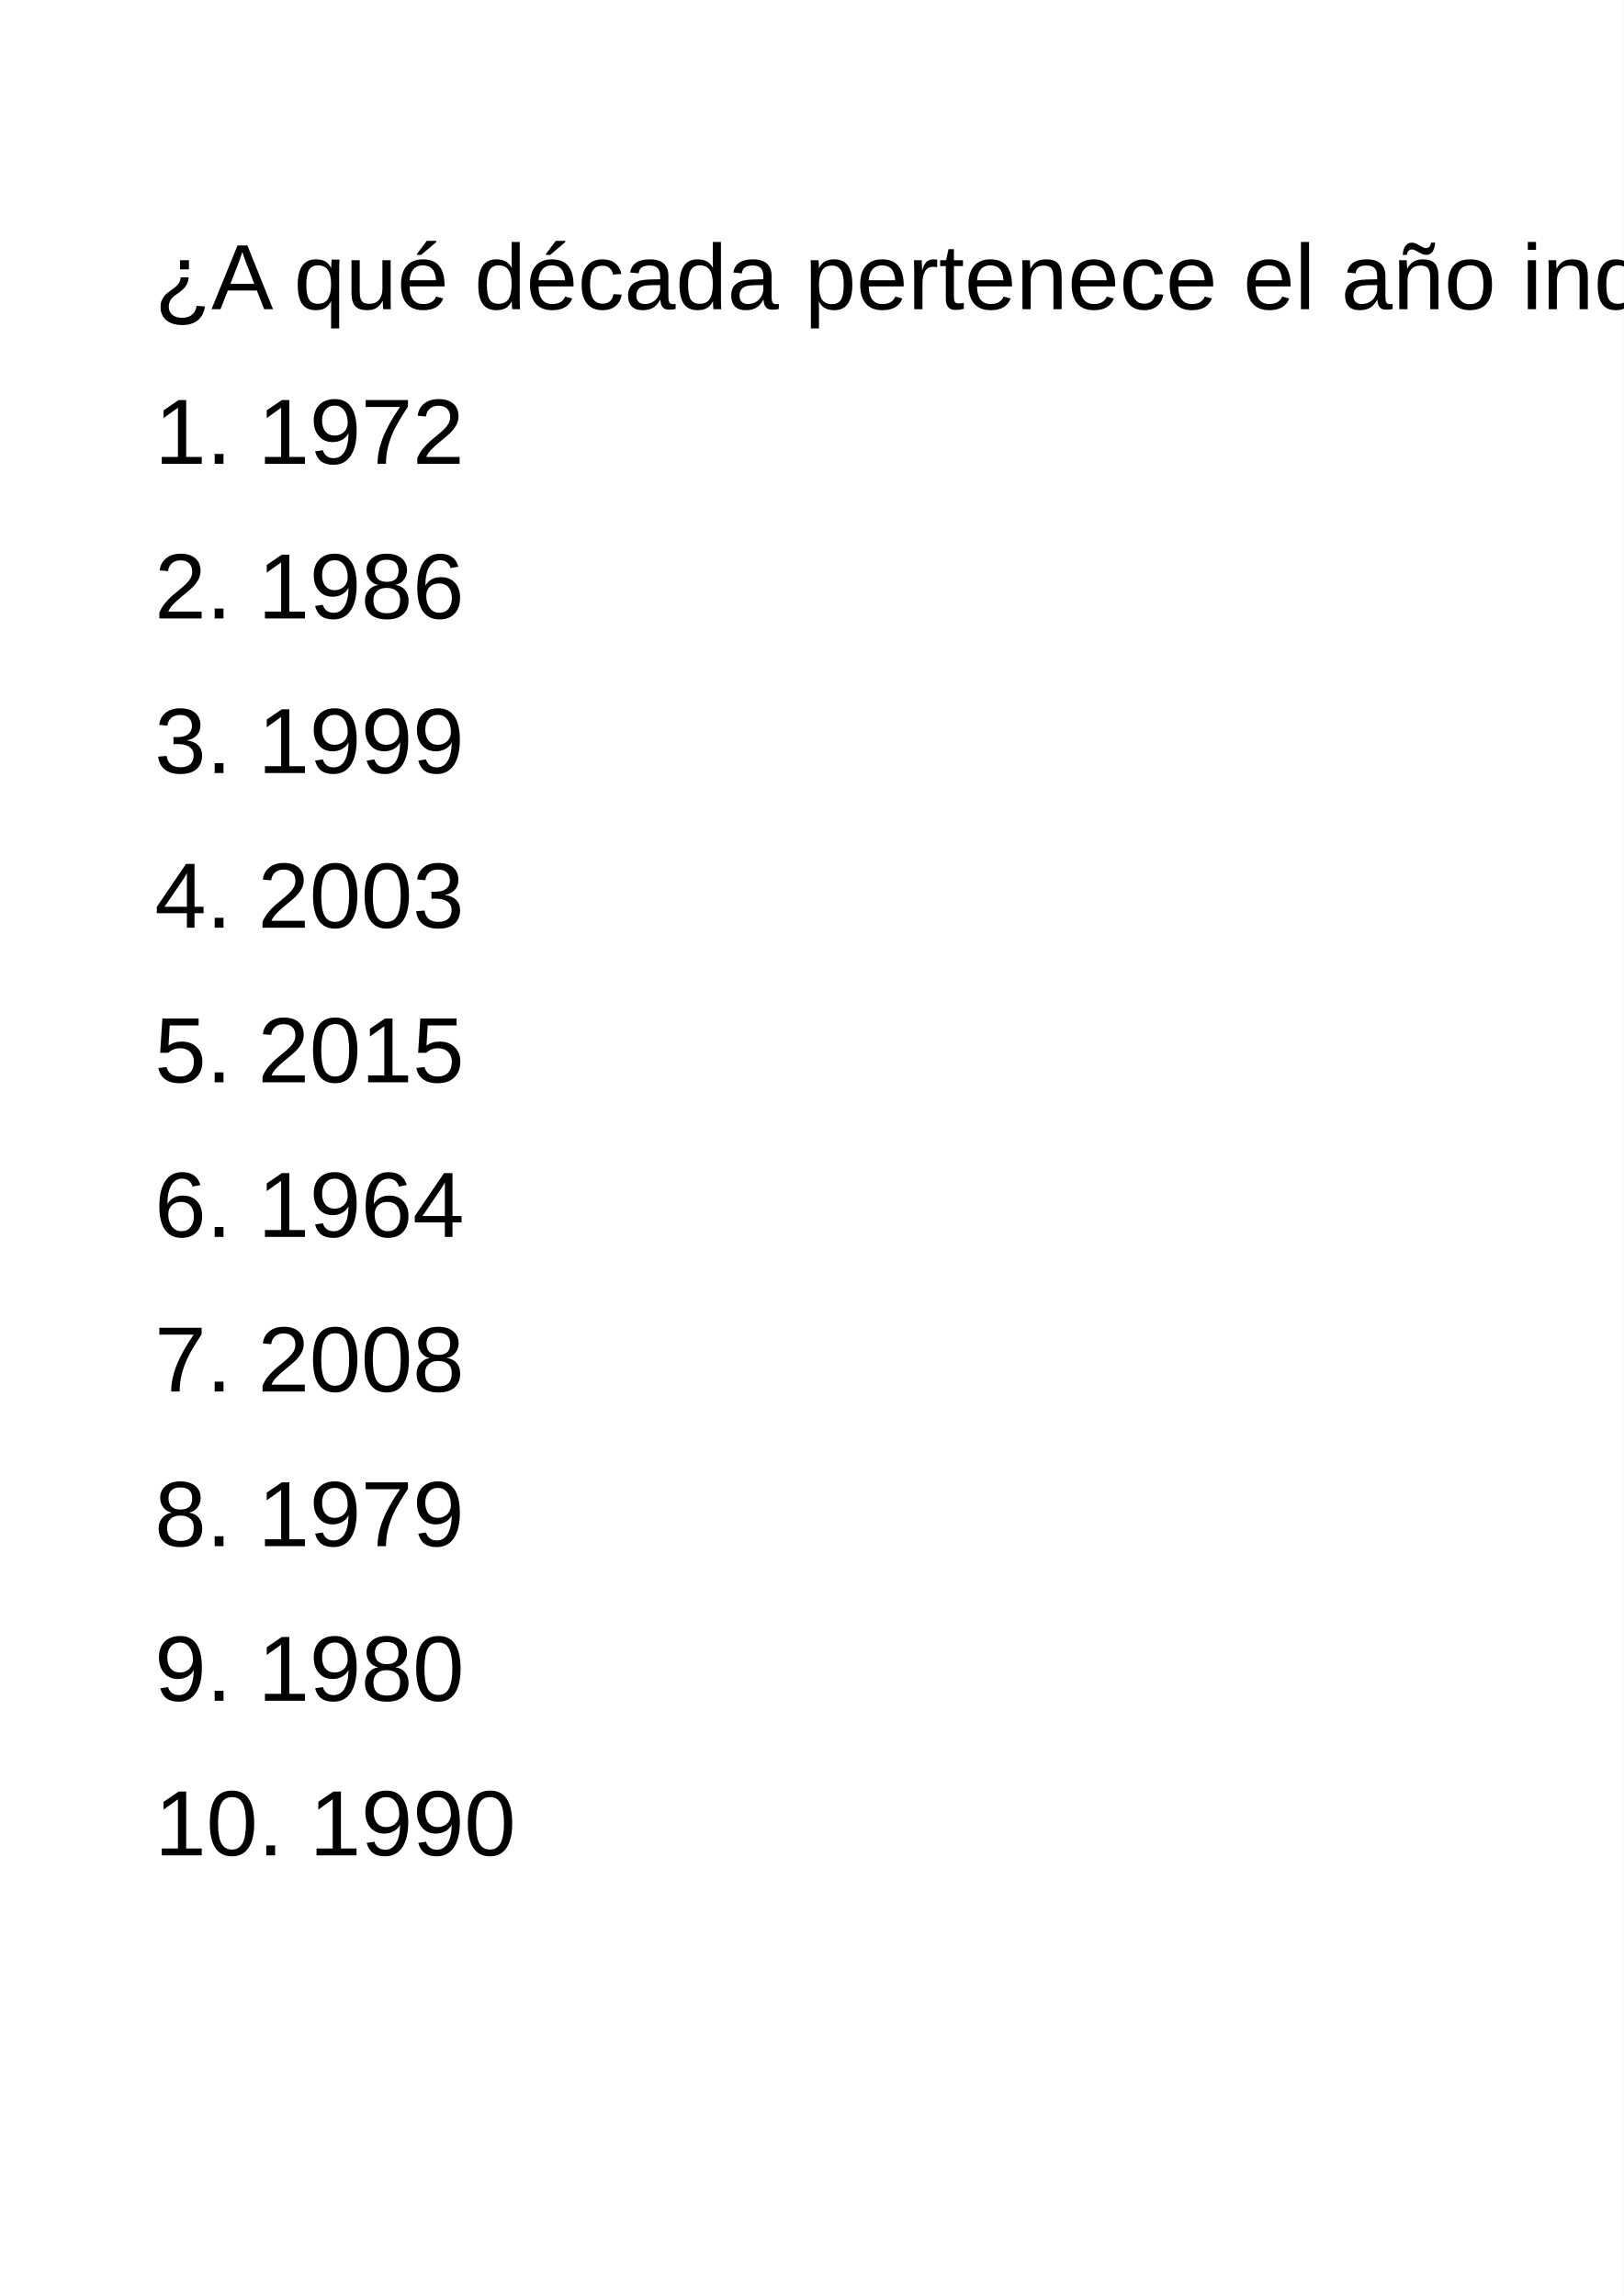
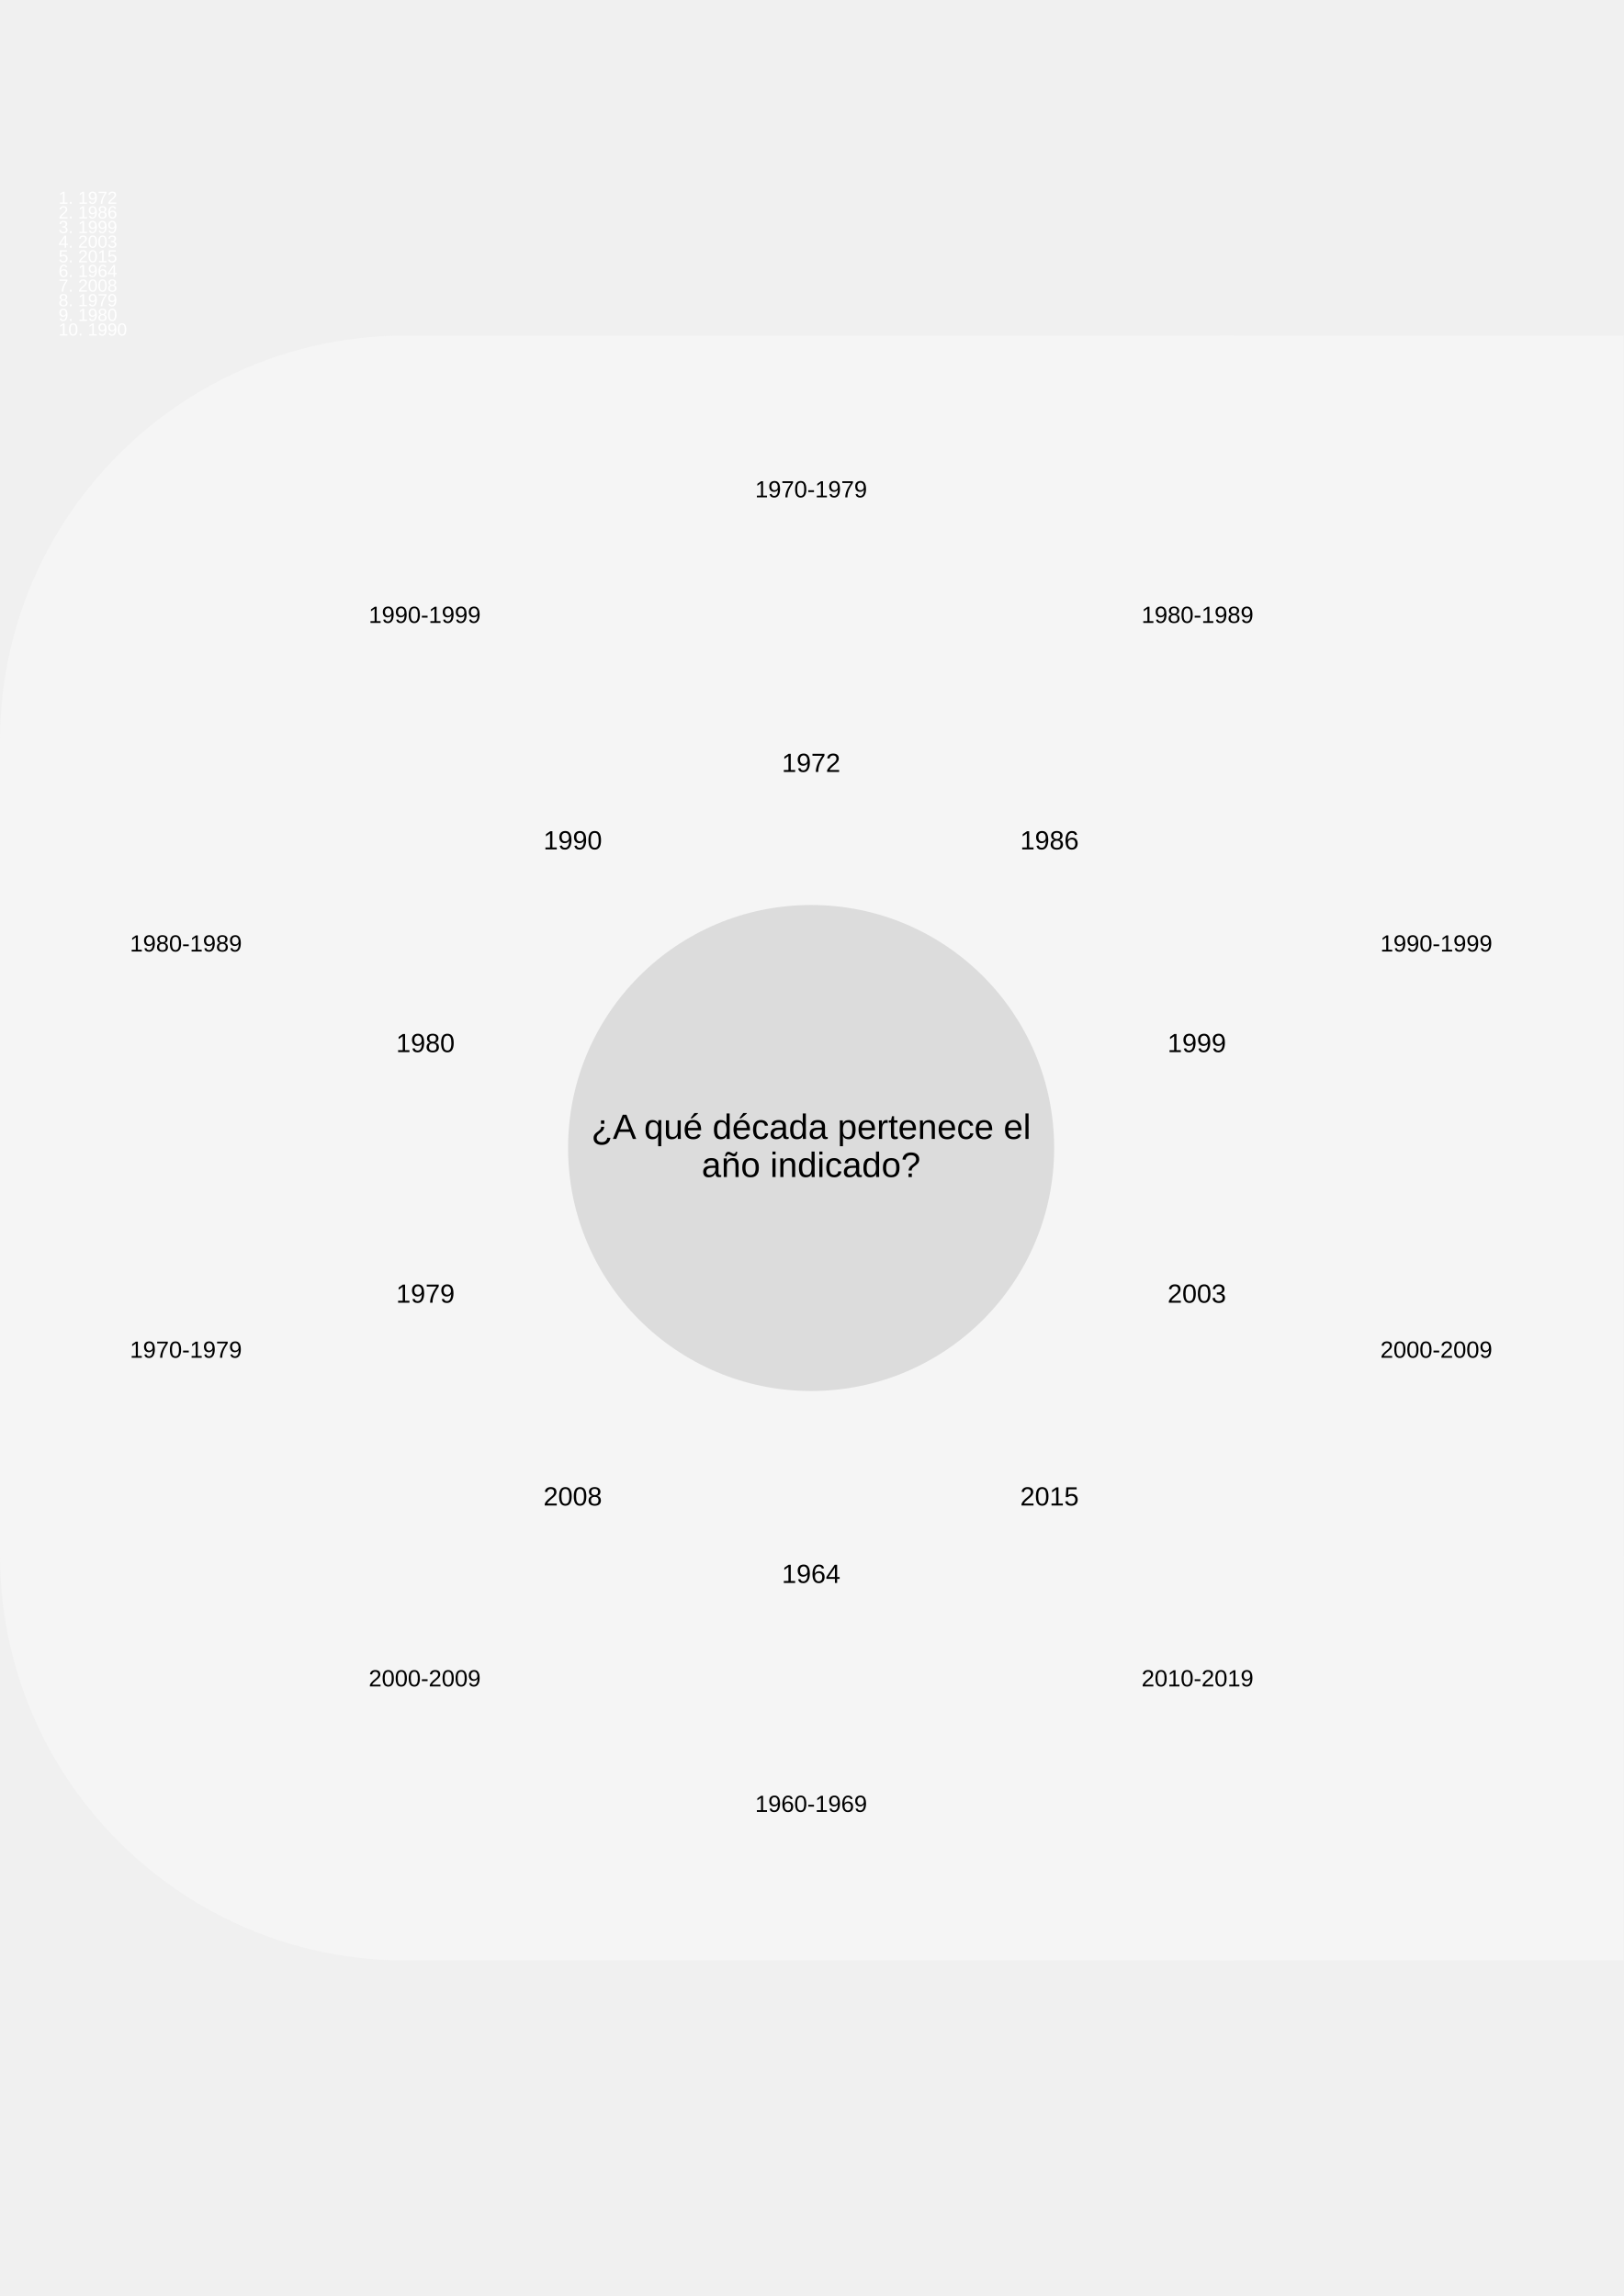
- <svg xmlns="http://www.w3.org/2000/svg" baseProfile="full" height="297mm" version="1.1" viewBox="0 0 210 297" width="210mm">
+ <svg xmlns="http://www.w3.org/2000/svg" baseProfile="full" height="297mm" version="1.1" viewBox="0 0 1109 1110" width="210mm">
  <defs />
-   <rect fill="white" height="297" width="210" x="0" y="0" />
-   <g font-family="Arial" font-size="12">
-     <text fill="black" x="20" y="40">¿A qué década pertenece el año indicado?</text>
-     <text fill="black" x="20" y="60">1. 1972</text>
-     <text fill="black" x="20" y="80">2. 1986</text>
-     <text fill="black" x="20" y="100">3. 1999</text>
-     <text fill="black" x="20" y="120">4. 2003</text>
-     <text fill="black" x="20" y="140">5. 2015</text>
-     <text fill="black" x="20" y="160">6. 1964</text>
-     <text fill="black" x="20" y="180">7. 2008</text>
-     <text fill="black" x="20" y="200">8. 1979</text>
-     <text fill="black" x="20" y="220">9. 1980</text>
-     <text fill="black" x="20" y="240">10. 1990</text>
+   <rect fill="#f5f5f5" height="1110" rx="277" ry="277" width="1109" x="0" y="0" />
+   <path d="M 832,0 L 1109,0 L 1109,277 Q 1054,55 832,0 Z" fill="#f5f5f5" />
+   <path d="M 832,1110 L 1109,1110 L 1109,833 Q 1054,1055 832,1110 Z" fill="#f5f5f5" />
+   <circle cx="554" cy="555" fill="#dcdcdc" r="166" />
+   <g dominant-baseline="middle" font-family="Arial" font-size="24" text-anchor="middle">
+     <text x="554" y="542">¿A qué década pertenece el</text>
+     <text x="554" y="568">año indicado?</text>
+   </g>
+   <text fill="white" font-family="Arial" font-size="12" x="40" y="-90">1. 1972</text>
+   <text fill="white" font-family="Arial" font-size="12" x="40" y="-80">2. 1986</text>
+   <text fill="white" font-family="Arial" font-size="12" x="40" y="-70">3. 1999</text>
+   <text fill="white" font-family="Arial" font-size="12" x="40" y="-60">4. 2003</text>
+   <text fill="white" font-family="Arial" font-size="12" x="40" y="-50">5. 2015</text>
+   <text fill="white" font-family="Arial" font-size="12" x="40" y="-40">6. 1964</text>
+   <text fill="white" font-family="Arial" font-size="12" x="40" y="-30">7. 2008</text>
+   <text fill="white" font-family="Arial" font-size="12" x="40" y="-20">8. 1979</text>
+   <text fill="white" font-family="Arial" font-size="12" x="40" y="-10">9. 1980</text>
+   <text fill="white" font-family="Arial" font-size="12" x="40" y="0">10. 1990</text>
+   <g dominant-baseline="middle" font-family="Arial" font-size="18" text-anchor="middle">
+     <text x="554.0" y="263.0" />
+     <text x="554.0" y="293.0">1972</text>
+   </g>
+   <g dominant-baseline="middle" font-family="Arial" font-size="16" text-anchor="middle">
+     <text x="554.0" y="106.0">1970-1979</text>
+   </g>
+   <g dominant-baseline="middle" font-family="Arial" font-size="18" text-anchor="middle">
+     <text x="716.817" y="315.902" />
+     <text x="716.817" y="345.902">1986</text>
+   </g>
+   <g dominant-baseline="middle" font-family="Arial" font-size="16" text-anchor="middle">
+     <text x="817.916" y="191.751">1980-1989</text>
+   </g>
+   <g dominant-baseline="middle" font-family="Arial" font-size="18" text-anchor="middle">
+     <text x="817.443" y="454.402" />
+     <text x="817.443" y="484.402">1999</text>
+   </g>
+   <g dominant-baseline="middle" font-family="Arial" font-size="16" text-anchor="middle">
+     <text x="981.024" y="416.251">1990-1999</text>
+   </g>
+   <g dominant-baseline="middle" font-family="Arial" font-size="18" text-anchor="middle">
+     <text x="817.443" y="625.598" />
+     <text x="817.443" y="655.598">2003</text>
+   </g>
+   <g dominant-baseline="middle" font-family="Arial" font-size="16" text-anchor="middle">
+     <text x="981.024" y="693.749">2000-2009</text>
+   </g>
+   <g dominant-baseline="middle" font-family="Arial" font-size="18" text-anchor="middle">
+     <text x="716.817" y="764.098" />
+     <text x="716.817" y="794.098">2015</text>
+   </g>
+   <g dominant-baseline="middle" font-family="Arial" font-size="16" text-anchor="middle">
+     <text x="817.916" y="918.249">2010-2019</text>
+   </g>
+   <g dominant-baseline="middle" font-family="Arial" font-size="18" text-anchor="middle">
+     <text x="554.0" y="817.0" />
+     <text x="554.0" y="847.0">1964</text>
+   </g>
+   <g dominant-baseline="middle" font-family="Arial" font-size="16" text-anchor="middle">
+     <text x="554.0" y="1004.0">1960-1969</text>
+   </g>
+   <g dominant-baseline="middle" font-family="Arial" font-size="18" text-anchor="middle">
+     <text x="391.183" y="764.098" />
+     <text x="391.183" y="794.098">2008</text>
+   </g>
+   <g dominant-baseline="middle" font-family="Arial" font-size="16" text-anchor="middle">
+     <text x="290.084" y="918.249">2000-2009</text>
+   </g>
+   <g dominant-baseline="middle" font-family="Arial" font-size="18" text-anchor="middle">
+     <text x="290.557" y="625.598" />
+     <text x="290.557" y="655.598">1979</text>
+   </g>
+   <g dominant-baseline="middle" font-family="Arial" font-size="16" text-anchor="middle">
+     <text x="126.976" y="693.749">1970-1979</text>
+   </g>
+   <g dominant-baseline="middle" font-family="Arial" font-size="18" text-anchor="middle">
+     <text x="290.557" y="454.402" />
+     <text x="290.557" y="484.402">1980</text>
+   </g>
+   <g dominant-baseline="middle" font-family="Arial" font-size="16" text-anchor="middle">
+     <text x="126.976" y="416.251">1980-1989</text>
+   </g>
+   <g dominant-baseline="middle" font-family="Arial" font-size="18" text-anchor="middle">
+     <text x="391.183" y="315.902" />
+     <text x="391.183" y="345.902">1990</text>
+   </g>
+   <g dominant-baseline="middle" font-family="Arial" font-size="16" text-anchor="middle">
+     <text x="290.084" y="191.751">1990-1999</text>
  </g>
</svg>
